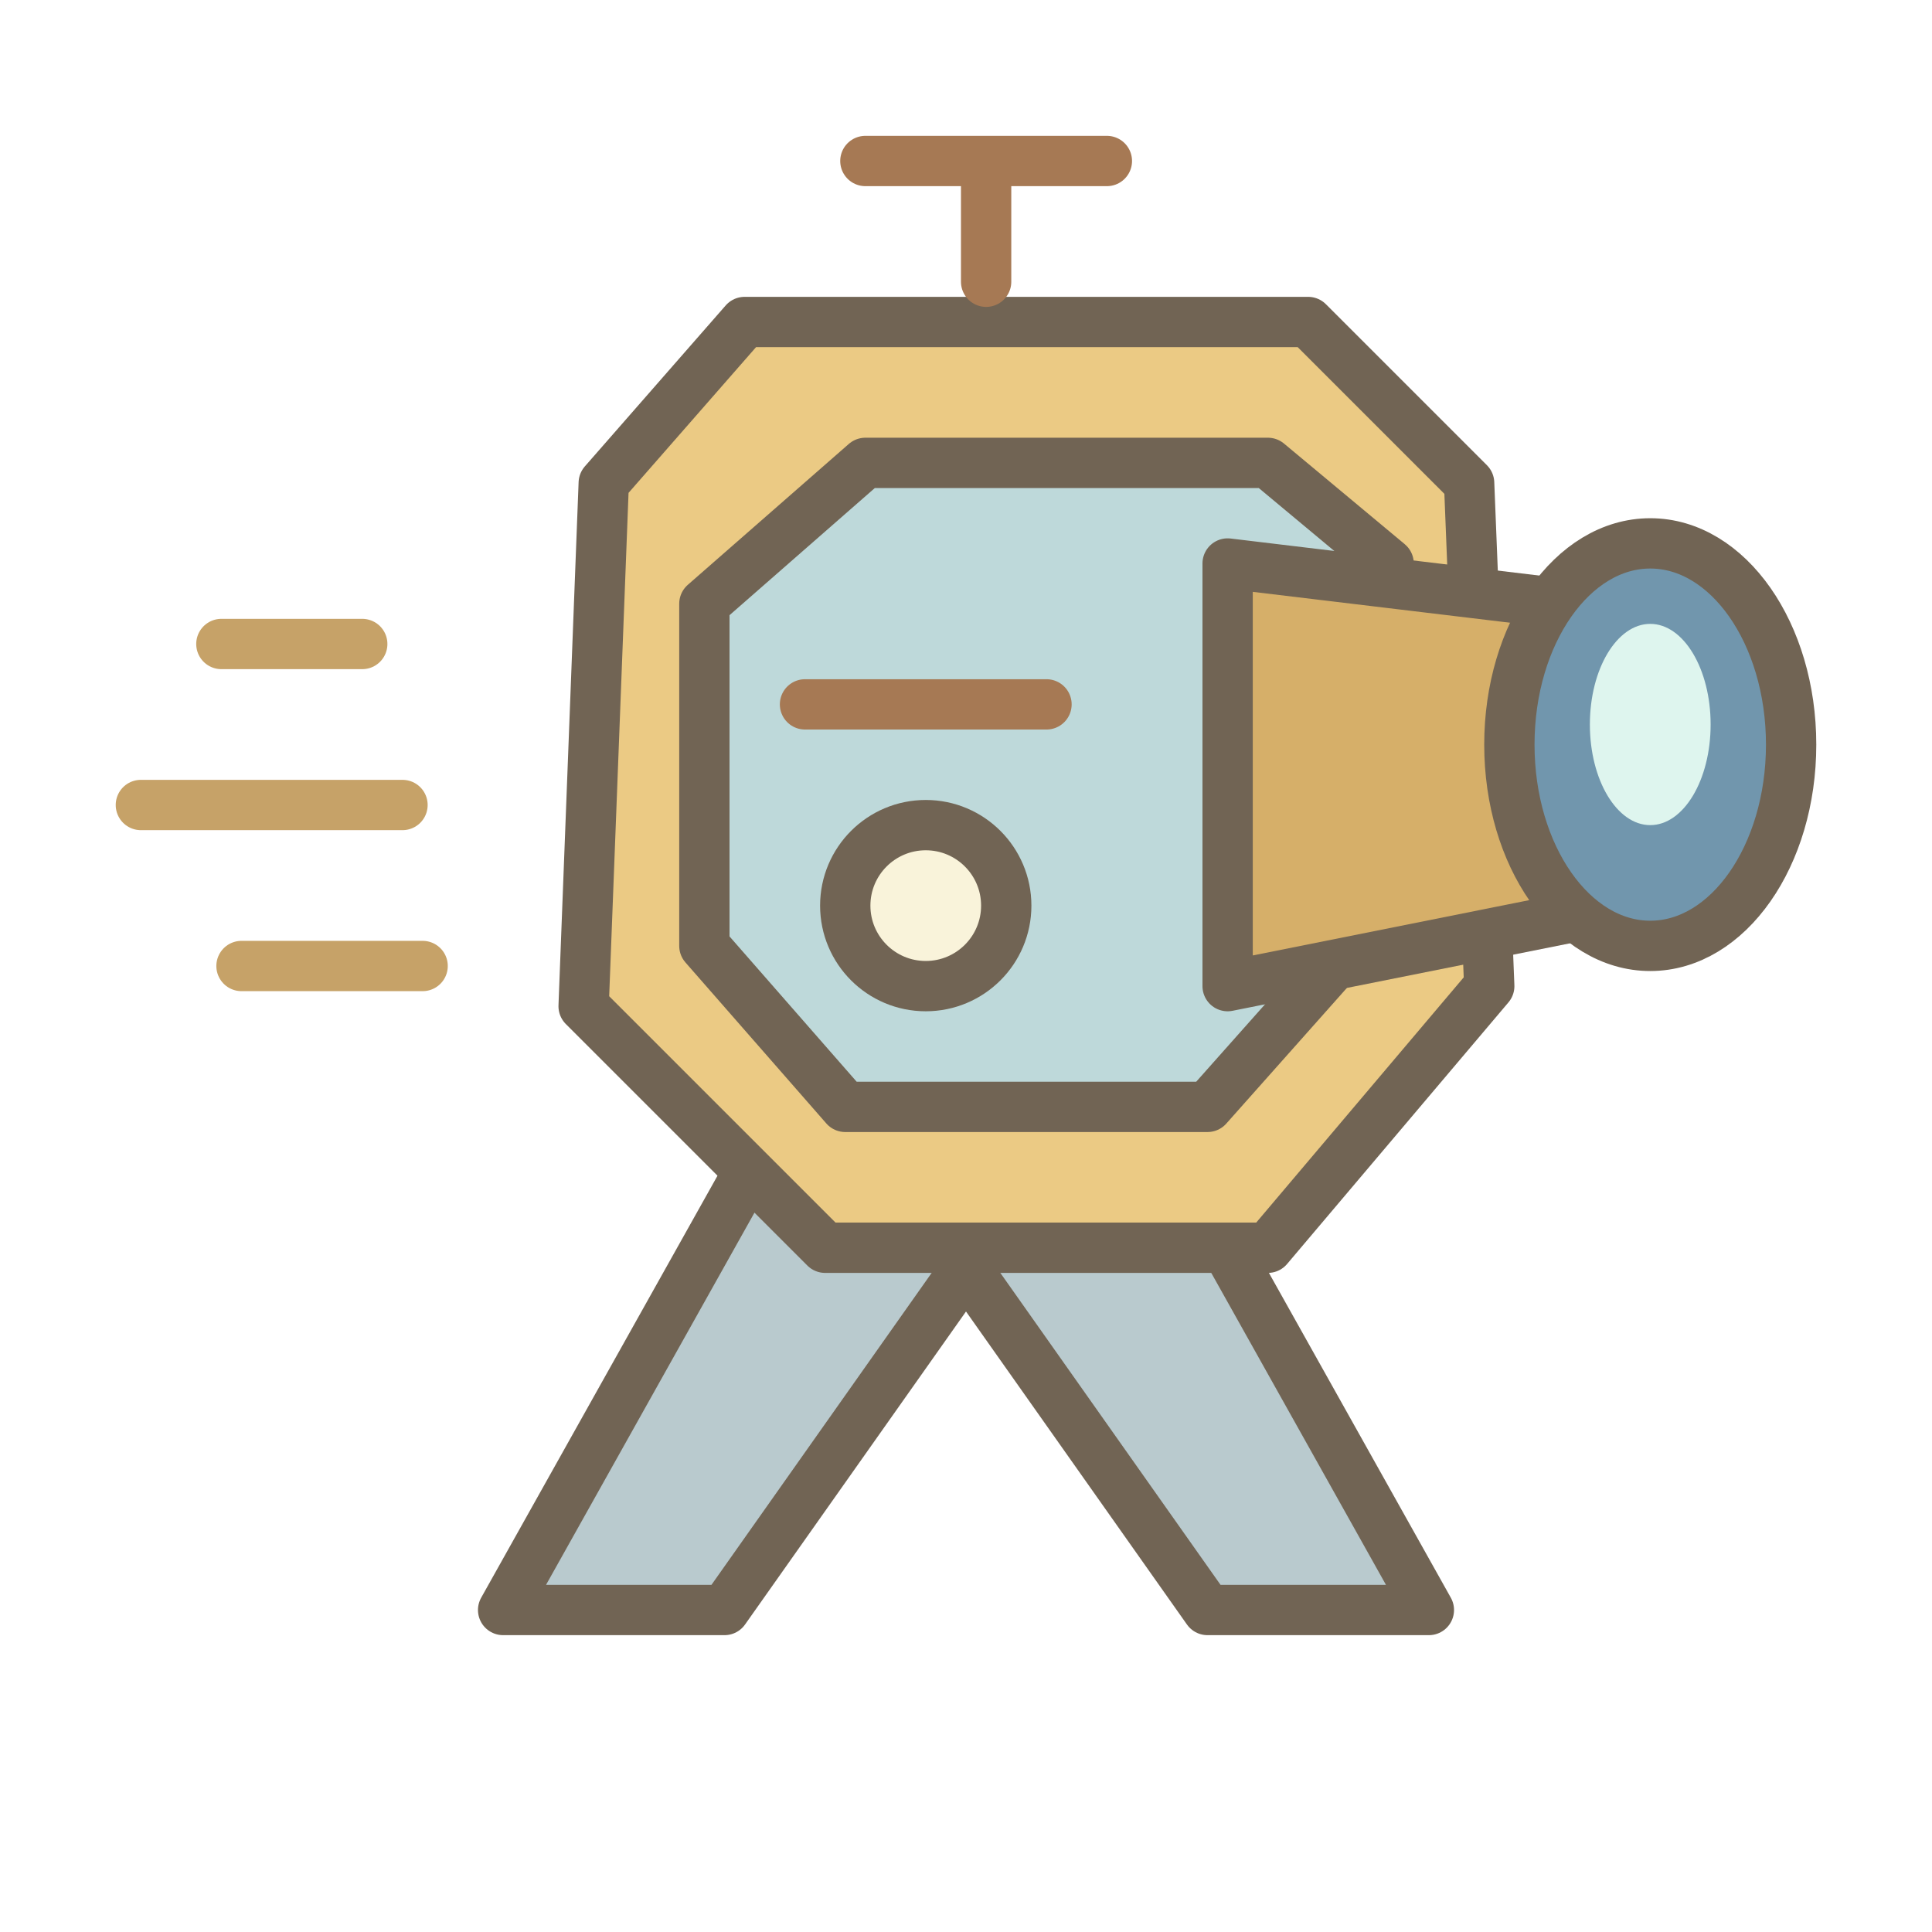
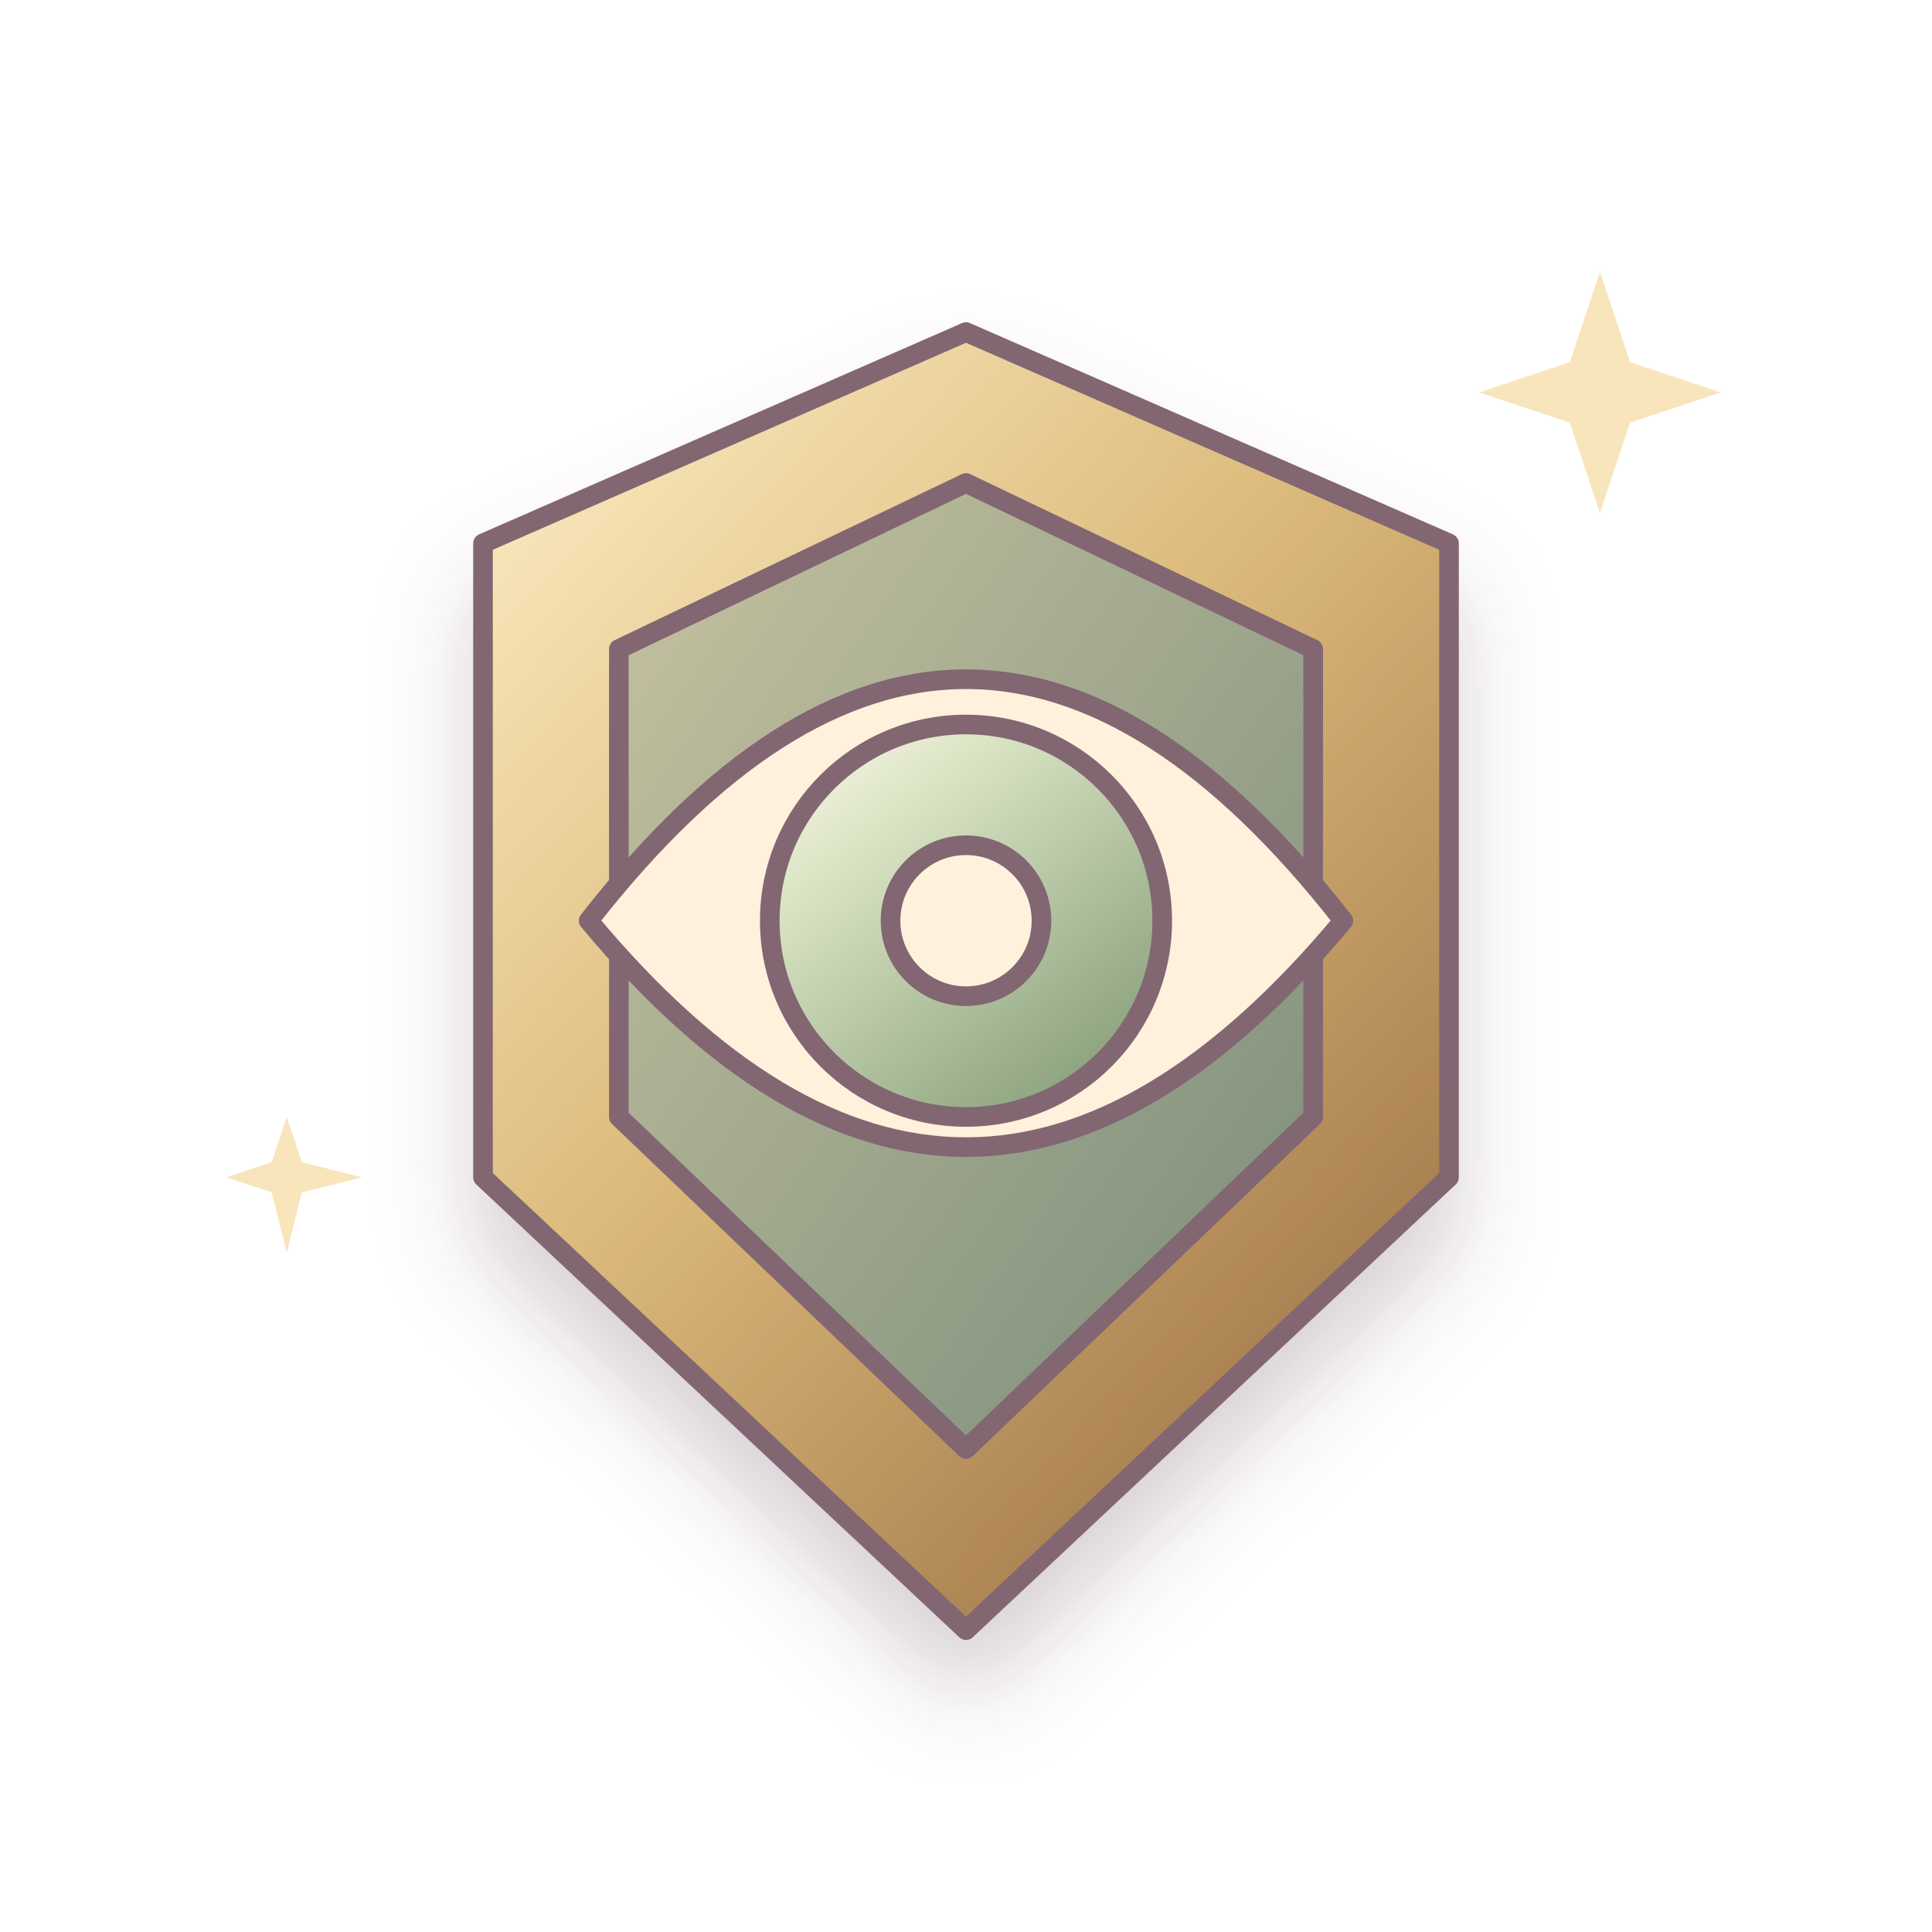
- <svg xmlns="http://www.w3.org/2000/svg" width="96" height="96" viewBox="0 0 96 96">
-   <g stroke="#716454" stroke-width="2.5" stroke-linejoin="round" stroke-linecap="round">
-     <path d="m39 55-14 25h11l12-17 12 17h11L57 55Z" fill="#b9cace" />
-     <path d="m37 16-7 8-1 26 12 12h22l11-13-1-25-8-8Z" fill="#ebca84" />
-     <path d="M43 23h20l6 5-1 18-8 9H42L35 47V30Z" fill="#bed9da" />
-     <path d="m61 28 25 3v13l-25 5Z" fill="#d6af69" />
-     <ellipse cx="82" cy="37" rx="7" ry="10" fill="#7196ad" />
-     <ellipse cx="82" cy="36" rx="3" ry="5" fill="#def5ee" stroke="none" />
-     <path d="M49 14V8M43 8h12M40 35h12" fill="none" stroke="#a67954" />
-     <circle cx="46" cy="45" r="4" fill="#f9f3da" />
-     <path d="M18 32h-7m9 8H7m14 8h-9" stroke="#c6a268" />
+ <svg xmlns="http://www.w3.org/2000/svg" width="128" height="128" viewBox="0 0 128 128">
+   <defs>
+     <linearGradient id="gold" x2=".8" y2="1">
+       <stop stop-color="#fff1ca" />
+       <stop offset=".48" stop-color="#dcba7b" />
+       <stop offset="1" stop-color="#9c7045" />
+     </linearGradient>
+     <linearGradient id="cloth" x2="1" y2="1">
+       <stop stop-color="#c7c3a1" />
+       <stop offset="1" stop-color="#788b79" />
+     </linearGradient>
+     <linearGradient id="gem" x2=".8" y2="1">
+       <stop stop-color="#fff8f0" />
+       <stop offset=".28" stop-color="#dce6c6" />
+       <stop offset="1" stop-color="#869d79" />
+     </linearGradient>
+     <linearGradient id="ivory" x2="1" y2="1">
+       <stop stop-color="#fffcf2" />
+       <stop offset="1" stop-color="#ded2bb" />
+     </linearGradient>
+     <filter id="shadow" x="-30%" y="-30%" width="160%" height="180%">
+       <feDropShadow dx="0" dy="4" stdDeviation="3" flood-color="#604456" flood-opacity=".25" />
+     </filter>
+   </defs>
+   <g stroke="#826672" stroke-width="1.3" stroke-linejoin="round" stroke-linecap="round" filter="url(#shadow)">
+     <path d="m32 36 32-14 32 14v42l-32 30-32-30Z" fill="url(#gold)" />
+     <path d="m41 43 23-11 23 11v31L64 96 41 74Z" fill="url(#cloth)" />
+     <path d="M39 61q25-32 50 0-25 30-50 0Z" fill="#fff1dc" />
+     <circle cx="64" cy="61" r="13" fill="url(#gem)" />
+     <circle cx="64" cy="61" r="5" fill="#fff2dc" />
  </g>
+   <path d="m106 18 2 6 6 2-6 2-2 6-2-6-6-2 6-2ZM19 74l1 3 4 1-4 1-1 4-1-4-3-1 3-1Z" fill="#f9e5bc" />
</svg>
